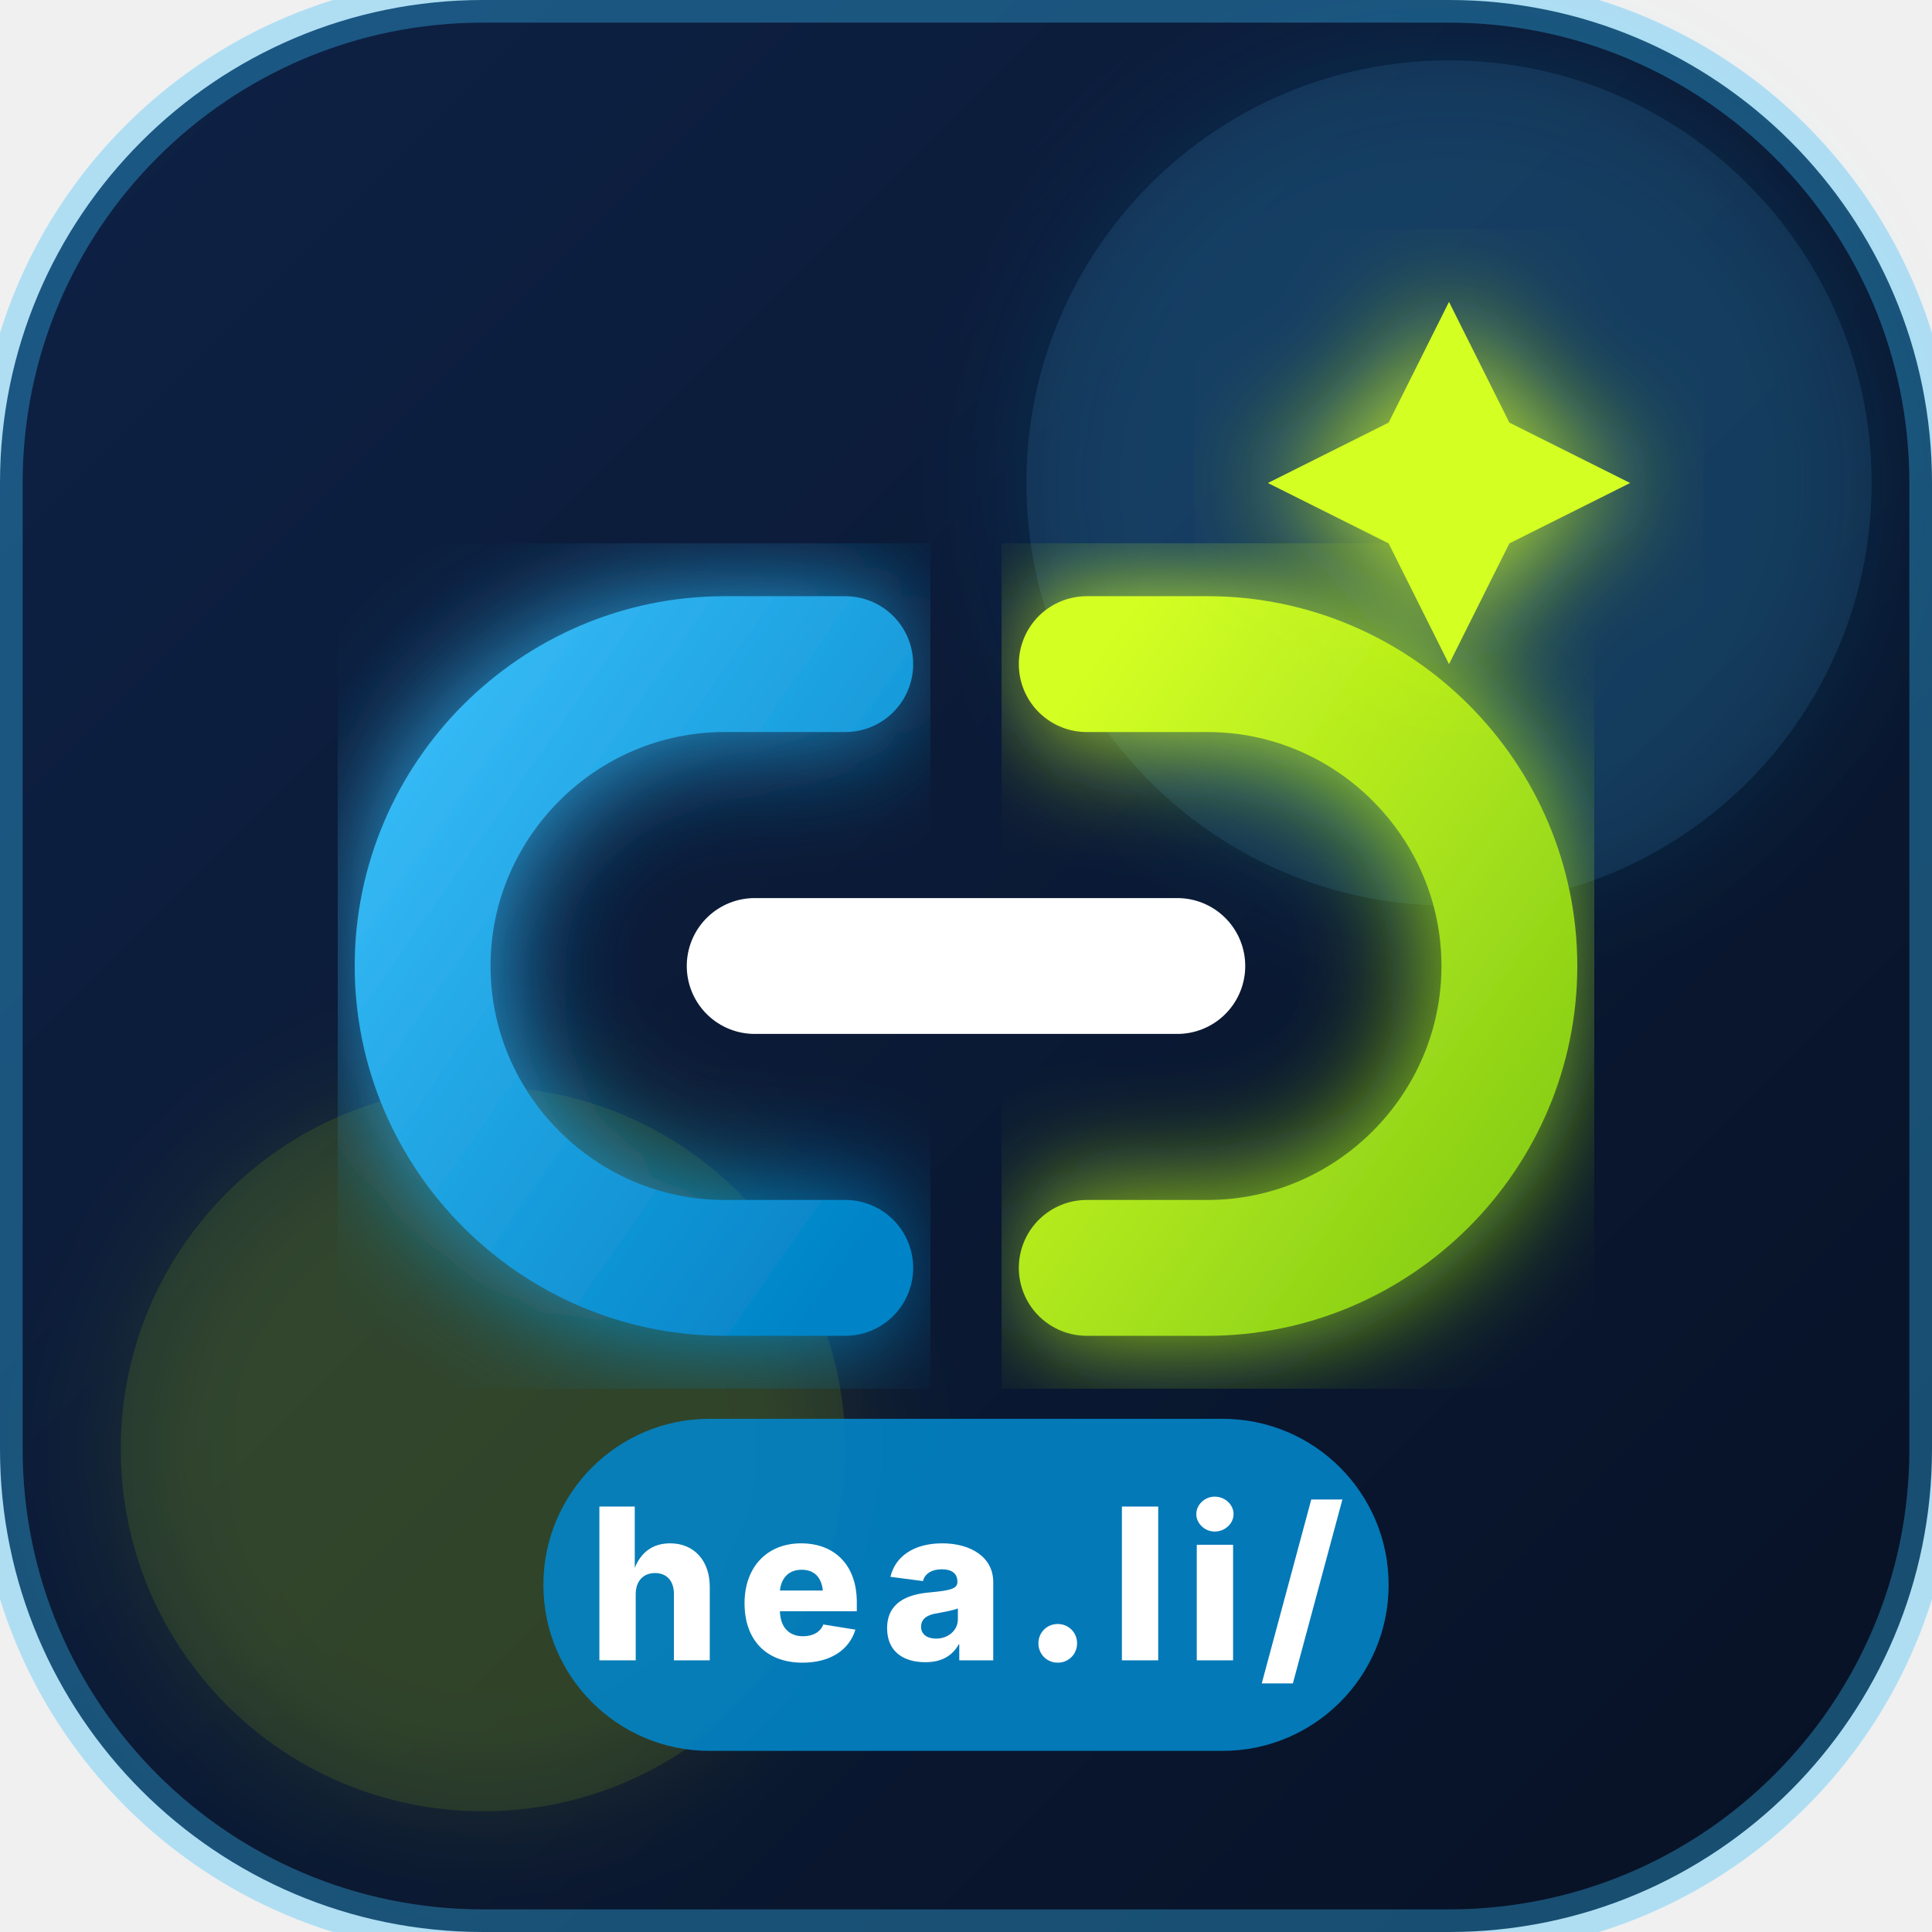
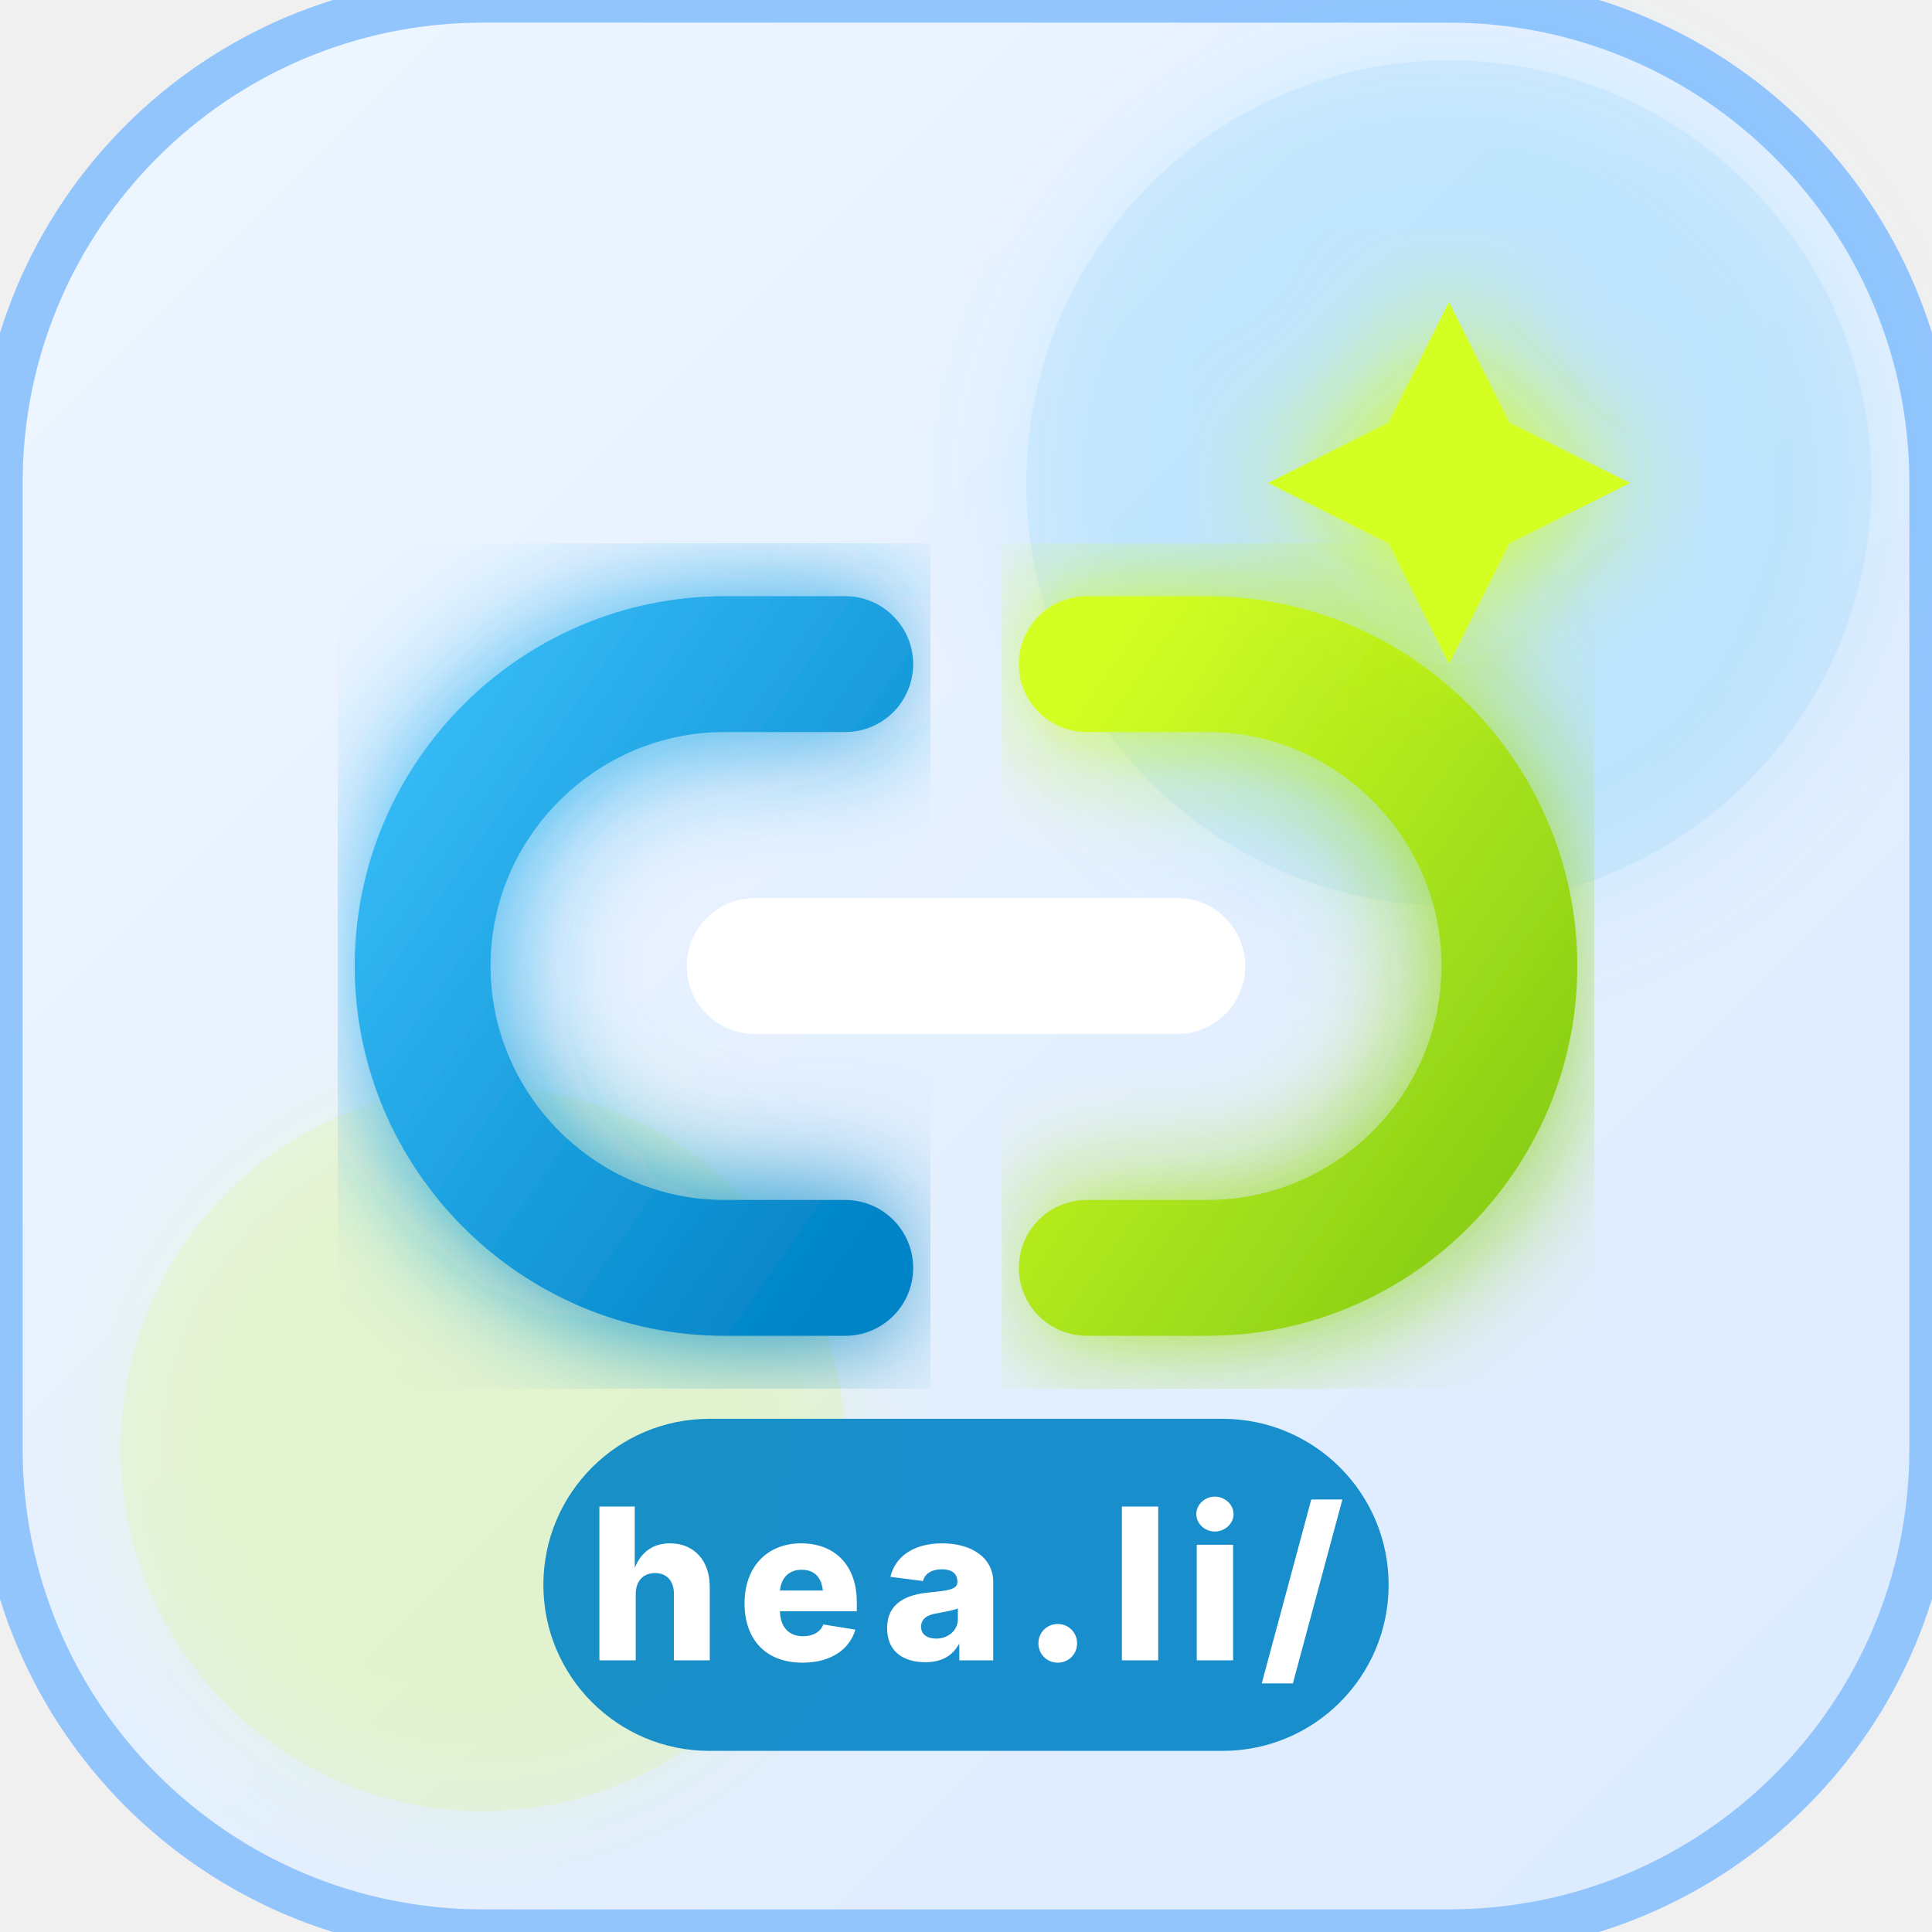
<svg xmlns="http://www.w3.org/2000/svg" viewBox="0 0 64 64" width="64" height="64">
  <defs>
    <linearGradient id="us_bg" x1="0" y1="0" x2="1" y2="1">
-       <stop offset="0%" stop-color="#0e2246" />
-       <stop offset="100%" stop-color="#071124" />
+       <stop offset="0%" stop-color="#eff6ff" />
+       <stop offset="100%" stop-color="#dbeafe" />
    </linearGradient>
    <linearGradient id="us_chain1" x1="0" y1="0" x2="1" y2="1">
      <stop offset="0%" stop-color="#38bdf8" />
      <stop offset="100%" stop-color="#0284c7" />
    </linearGradient>
    <linearGradient id="us_chain2" x1="0" y1="0" x2="1" y2="1">
      <stop offset="0%" stop-color="#d4ff24" />
      <stop offset="100%" stop-color="#84cc16" />
    </linearGradient>
    <filter id="us_glow" x="-20%" y="-20%" width="140%" height="140%">
      <feGaussianBlur stdDeviation="2" result="blur" />
      <feMerge>
        <feMergeNode in="blur" />
        <feMergeNode in="SourceGraphic" />
      </feMerge>
    </filter>
  </defs>
  <rect width="64" height="64" rx="16" fill="url(#us_bg)" />
-   <rect width="64" height="64" rx="16" fill="none" stroke="rgba(56,189,248,0.35)" stroke-width="1.5" />
+   <rect width="64" height="64" rx="16" fill="none" stroke="#93c5fd" stroke-width="1.5" />
  <circle cx="48" cy="16" r="14" fill="rgba(56,189,248,0.12)" filter="url(#us_glow)" />
  <circle cx="16" cy="48" r="12" fill="rgba(212,255,36,0.1)" filter="url(#us_glow)" />
  <path d="M28 22 H24 C18.5 22 14 26.5 14 32 C14 37.5 18.5 42 24 42 H28" fill="none" stroke="url(#us_chain1)" stroke-width="4.5" stroke-linecap="round" filter="url(#us_glow)" />
  <path d="M36 22 H40 C45.5 22 50 26.5 50 32 C50 37.5 45.5 42 40 42 H36" fill="none" stroke="url(#us_chain2)" stroke-width="4.5" stroke-linecap="round" filter="url(#us_glow)" />
  <line x1="25" y1="32" x2="39" y2="32" stroke="#ffffff" stroke-width="4.5" stroke-linecap="round" />
  <rect x="18" y="47" width="28" height="11" rx="5.5" fill="#0284c7" opacity="0.9" />
  <text x="32" y="55" font-family="system-ui, -apple-system, sans-serif" font-size="7" font-weight="800" fill="#ffffff" text-anchor="middle" letter-spacing="0.5">hea.li/</text>
  <polygon points="48,10 50,14 54,16 50,18 48,22 46,18 42,16 46,14" fill="#d4ff24" filter="url(#us_glow)" />
</svg>
